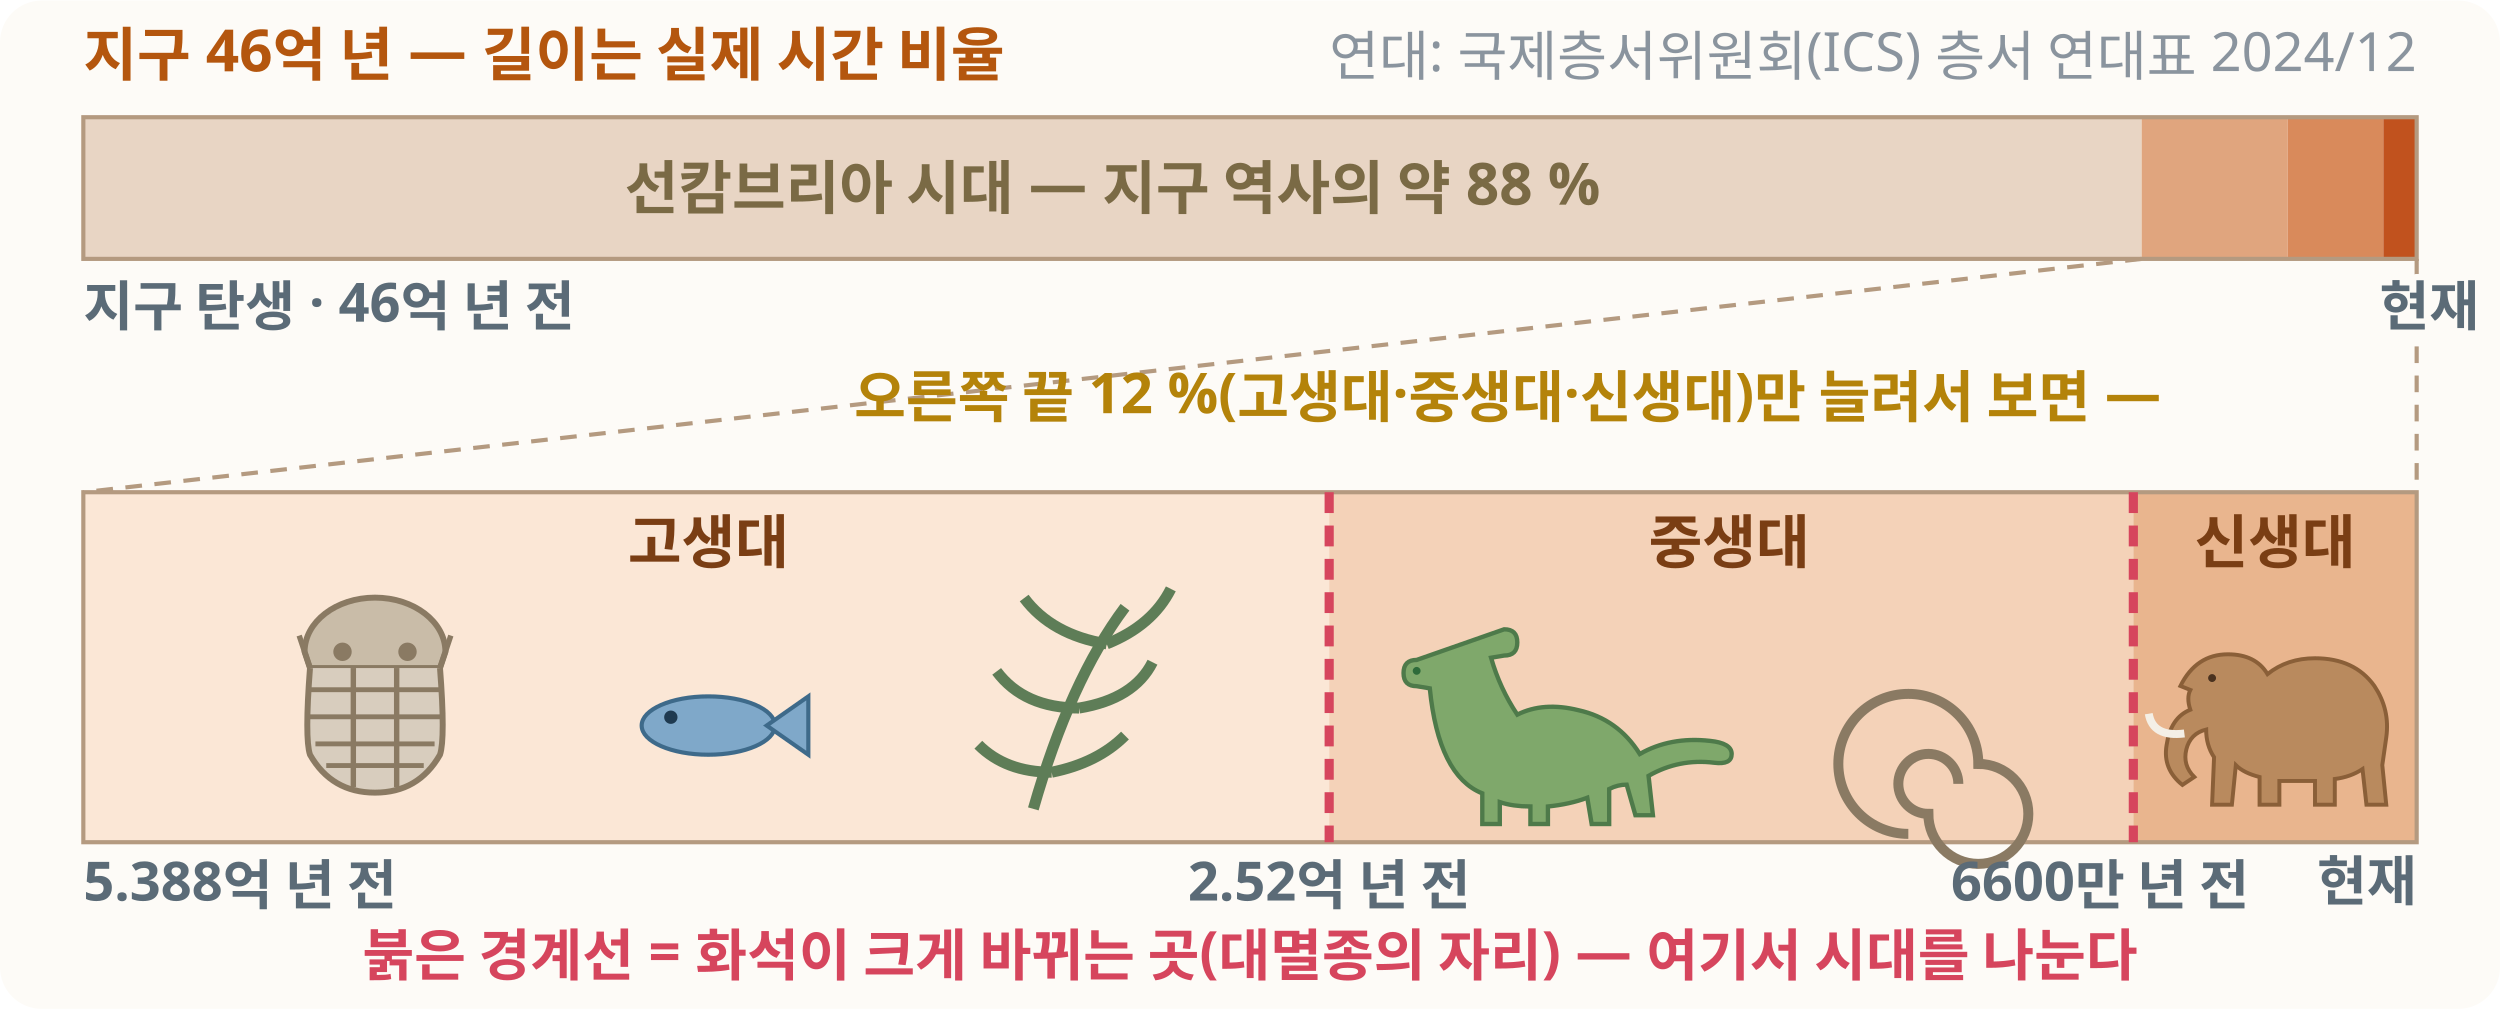
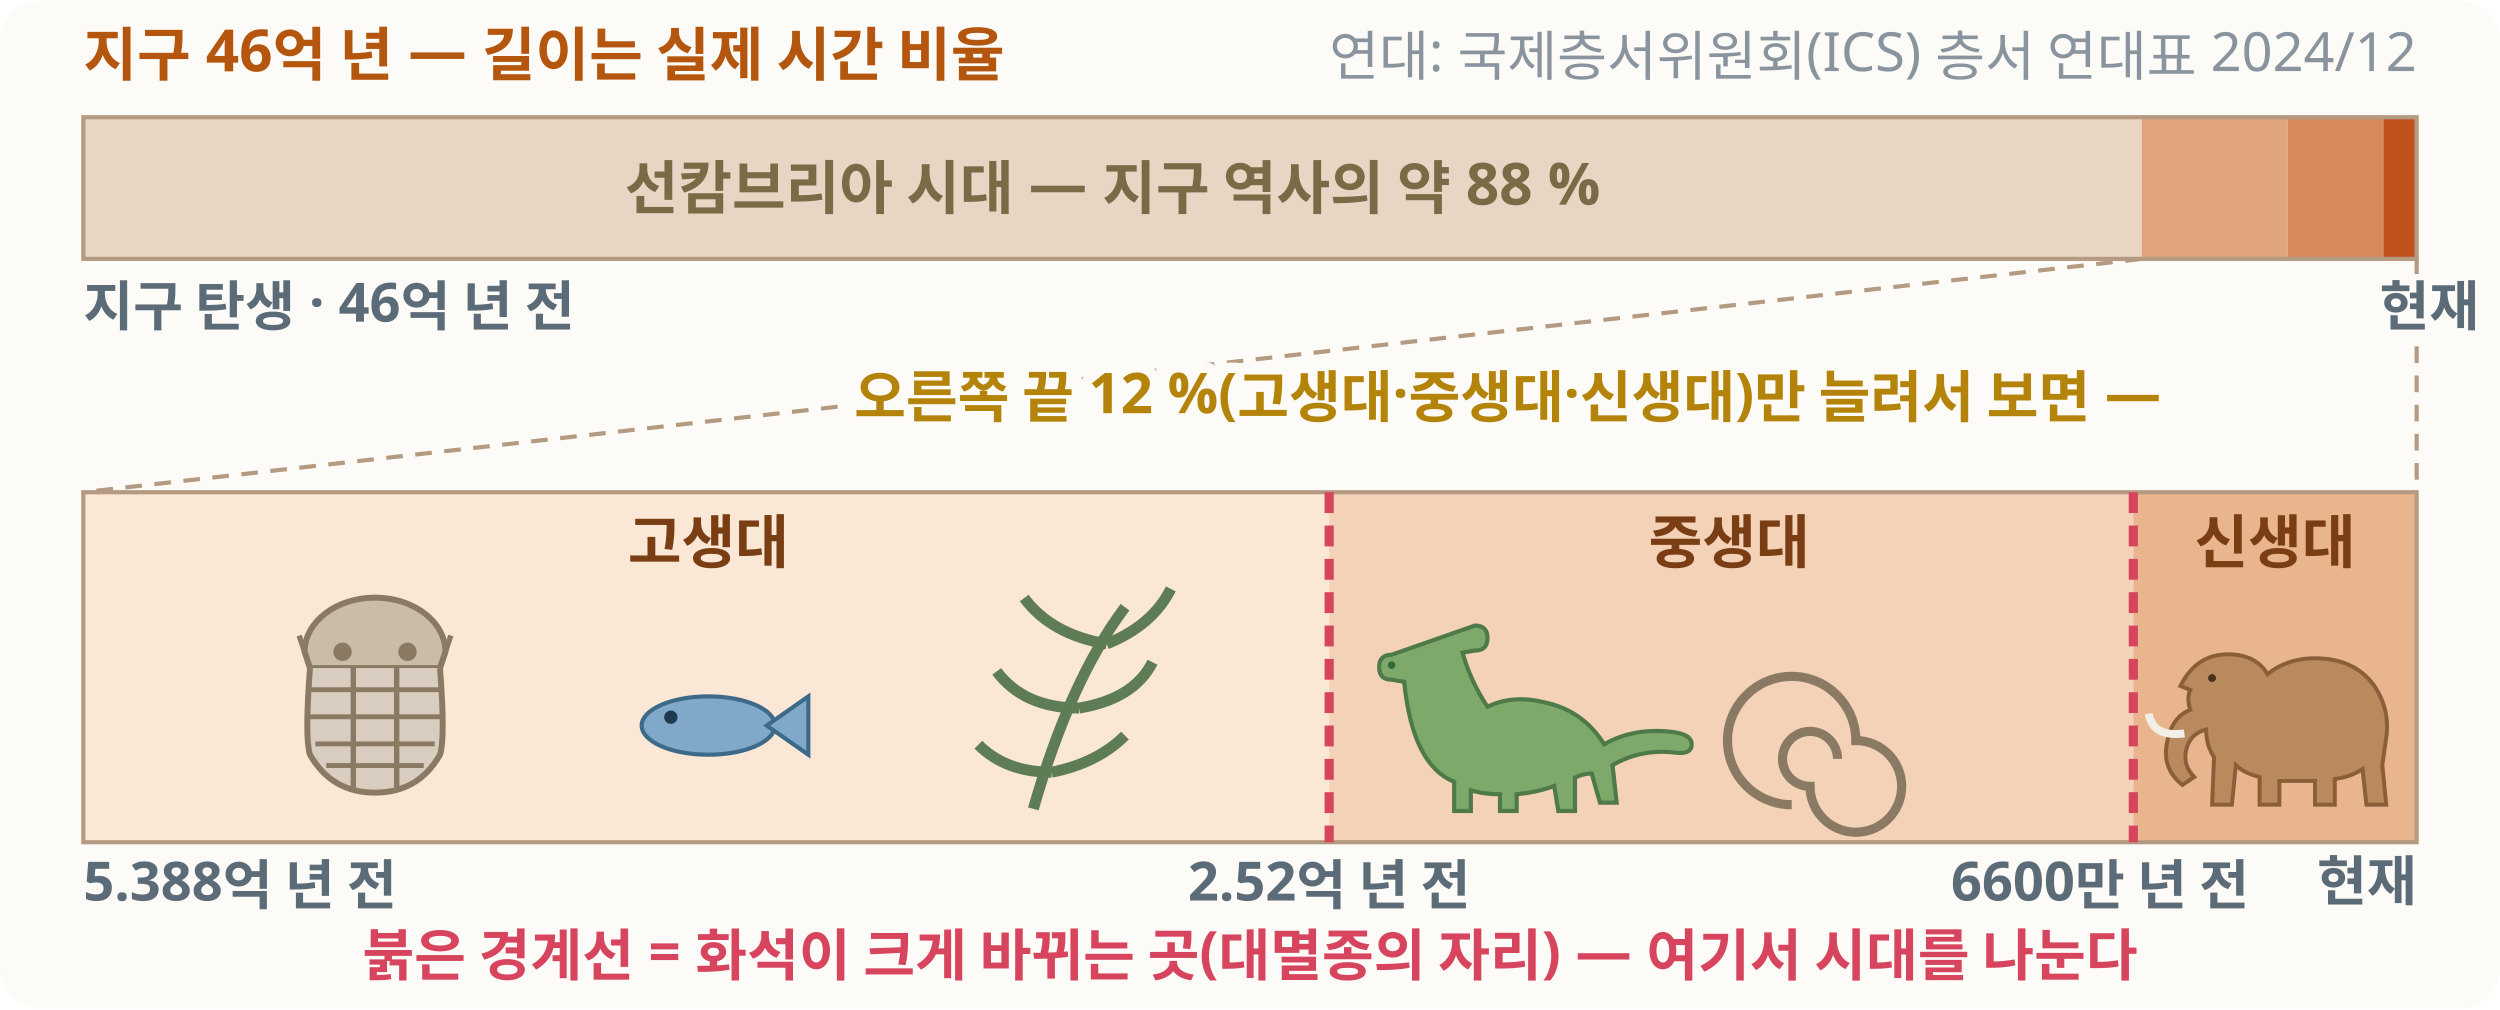
<svg width="530" height="214" viewBox="0 0 600 242" font-family="PC Sans">
  <rect x="0" y="0" width="600" height="242" rx="10" fill="#FDFBF7" />
  <text x="20" y="18" font-size="14" font-weight="900" fill="#B4560E">지구 46억 년 — 길이는 실제 시간 비율</text>
  <text x="580" y="18" text-anchor="end" font-size="13" fill="#8A949E">연대: 국제층서위원회(ICS) 층서 연대표 2024/12</text>
  <g transform="translate(20,28)">
    <rect x="0" y="0" width="494" height="34" fill="#E8D5C4" />
    <rect x="494" y="0" width="35" height="34" fill="#E0A57E" />
    <rect x="529" y="0" width="23" height="34" fill="#D98A5B" />
    <rect x="552" y="0" width="8" height="34" fill="#C1521E" />
    <rect x="0" y="0" width="560" height="34" fill="none" stroke="#B49A80" stroke-width="1" />
    <text x="247" y="22" text-anchor="middle" font-size="14" font-weight="900" fill="#7A6A45">선캄브리아 시대 — 지구 역사의 약 88 %</text>
    <text x="0" y="50" font-size="13" font-weight="700" fill="#5B6B77">지구 탄생 · 46억 년 전</text>
  </g>
  <path d="M514,62 L20,118 M580,62 L580,118" stroke="#B49A80" stroke-width="1" stroke-dasharray="4 3" fill="none" />
-   <text x="205" y="100" font-size="13.5" font-weight="800" fill="#B4830A">오른쪽 끝 12 %(고생대·중생대·신생대)만 늘려서 보면 —</text>
+   <text x="205" y="100" font-size="13.5" font-weight="800" fill="#B4830A" stroke="#FDFBF7" stroke-width="5" stroke-linejoin="round" paint-order="stroke">오른쪽 끝 12 %(고생대·중생대·신생대)만 늘려서 보면 —</text>
  <g transform="translate(20,118)">
    <rect x="0" y="0" width="299" height="84" fill="#FBE7D6" />
    <rect x="299" y="0" width="193" height="84" fill="#F4D2B8" />
    <rect x="492" y="0" width="68" height="84" fill="#E9B58E" />
    <rect x="0" y="0" width="560" height="84" fill="none" stroke="#B49A80" stroke-width="1" />
    <text x="150" y="17" text-anchor="middle" font-size="14" font-weight="900" fill="#7A3E14">고생대</text>
    <text x="395" y="17" text-anchor="middle" font-size="14" font-weight="900" fill="#7A3E14">중생대</text>
    <text x="526" y="17" text-anchor="middle" font-size="14" font-weight="900" fill="#7A3E14">신생대</text>
    <g transform="translate(70,50) scale(1.3)">
      <path d="M-13,-9 a13,10 0 0 1 26,0 l-1,3 h-24 Z" fill="#C9BCA8" stroke="#8A7A63" stroke-width="1.1" />
      <circle cx="-6" cy="-9" r="1.7" fill="#8A7A63" />
      <circle cx="6" cy="-9" r="1.7" fill="#8A7A63" />
      <path d="M-12,-6 l-2,-6 M12,-6 l2,-6" stroke="#8A7A63" stroke-width="1" fill="none" />
      <path d="M-12,-6 q-1,13 0,16 q4,7 12,7 q8,0 12,-7 q1,-3 0,-16" fill="#D8CDBE" stroke="#8A7A63" stroke-width="1.1" />
      <path d="M-12,-2 h24 M-12,3 h24 M-11,8 h22 M-9,12 h18" stroke="#8A7A63" stroke-width="0.9" fill="none" />
      <path d="M-4,-6 v22 M4,-6 v22" stroke="#8A7A63" stroke-width="1" fill="none" />
    </g>
    <g transform="translate(150,56)">
      <ellipse rx="16" ry="7" fill="#7FA8C9" stroke="#3E6A8A" stroke-width="1" />
      <path d="M14,0 l10,-7 v14 z" fill="#7FA8C9" stroke="#3E6A8A" stroke-width="1" />
      <circle cx="-9" cy="-2" r="1.6" fill="#1F3A50" />
    </g>
    <g transform="translate(228,76) scale(2.2)" stroke="#5E7D57" stroke-width="1.2" fill="none">
      <path d="M0,0 q4,-14 10,-22" />
      <path d="M8,-18 q-6,-1 -9,-5 M8,-18 q5,-2 7,-6 M5,-11 q-6,0 -9,-4 M5,-11 q6,-1 8,-5 M2,-4 q-5,0 -8,-3 M2,-4 q5,-1 8,-4" />
    </g>
-     <g transform="translate(362,14) scale(1.05)">
+     <g transform="translate(354,14) scale(1.0)">
      <path d="M-40,25 q-3,0 -3,3 q0,3 3,3 l3,0.5 q1,10 4,16 q3,6 8,8 l0,7 l4,0 l0,-5 q3,1 7,1 l0,4 l4,0 l0,-4 q5,-0.5 9,-2 l1,6 l4,0 l0,-8 q2,-1 4,-1 l2,7 l4,0 l-1,-9 q7,-4 15,-3 q4,0.5 4,-2 q0,-2.5 -5,-3 q-9,-1 -16,3 q-5,-8 -14,-10 q-8,-2 -14,1 q-4,-6 -6,-13 l3,-0.5 q3,0 3,-3 q0,-3 -3,-3 Z" fill="#7FA86B" stroke="#4E7A4A" stroke-width="1" />
      <circle cx="-40" cy="27.5" r="0.9" fill="#2E6B3A" />
    </g>
-     <g transform="translate(438,46) scale(1.2)">
+     <g transform="translate(410,42) scale(1.1)">
      <path d="M0,30 a14,14 0 1,1 14,-14 a10,10 0 1,1 -10,10 a6,6 0 1,1 6,-6" fill="none" stroke="#8A7A63" stroke-width="2" />
    </g>
    <g transform="translate(528,18) scale(0.95)">
      <path d="M-26,30 q4,-8 12,-8 q7,0 10,5 q5,-4 12,-4 q10,0 15,7 q4,6 3,13 l-1,7 l1,10 l-5,0 l-1,-9 q-3,2 -7,2.5 l0,6.5 l-5,0 l0,-6 l-9,0 l0,6 l-5,0 l0,-7 q-4,-1 -6,-3 l-1,10 l-5,0 l0.5,-12 q-2,-3 -2,-7 q-4,1 -5,5 q-1,4 2,7 l-3,2 q-5,-4 -4,-10 q1,-7 6,-9 q-1,-3 0,-5 Z" fill="#B98A5E" stroke="#8A5F38" stroke-width="1" />
      <path d="M-25,42 q-8,1 -9,-5" stroke="#F4EFE6" stroke-width="2" fill="none" />
      <circle cx="-18" cy="28" r="1" fill="#4A321F" />
    </g>
    <line x1="299" y1="0" x2="299" y2="84" stroke="#D6455D" stroke-width="2.2" stroke-dasharray="5 3" />
    <line x1="492" y1="0" x2="492" y2="84" stroke="#D6455D" stroke-width="2.2" stroke-dasharray="5 3" />
  </g>
  <g font-size="13" font-weight="700" fill="#5B6B77">
    <text x="20" y="216">5.388억 년 전</text>
    <text x="319" y="216" text-anchor="middle">2.52억 년 전</text>
    <text x="504" y="216" text-anchor="middle">6600만 년 전</text>
    <text x="580" y="216" text-anchor="end" stroke="#FDFBF7" stroke-width="3" stroke-linejoin="round" paint-order="stroke">현재</text>
  </g>
  <text x="300" y="234" text-anchor="middle" font-size="13.5" font-weight="800" fill="#D6455D">붉은 경계선 = 화석이 크게 바뀌는 곳(대멸종의 자리) — 여기서 시대를 나눈다</text>
  <g transform="matrix(1,0,0,1,20,28)" font-size="13" font-weight="700" fill="rgb(91, 107, 119)" text-anchor="end">
    <text x="575" y="50" text-anchor="end" font-size="13" font-weight="700" fill="#5B6B77" stroke="#FDFBF7" stroke-width="3" stroke-linejoin="round" paint-order="stroke">현재</text>
  </g>
</svg>
